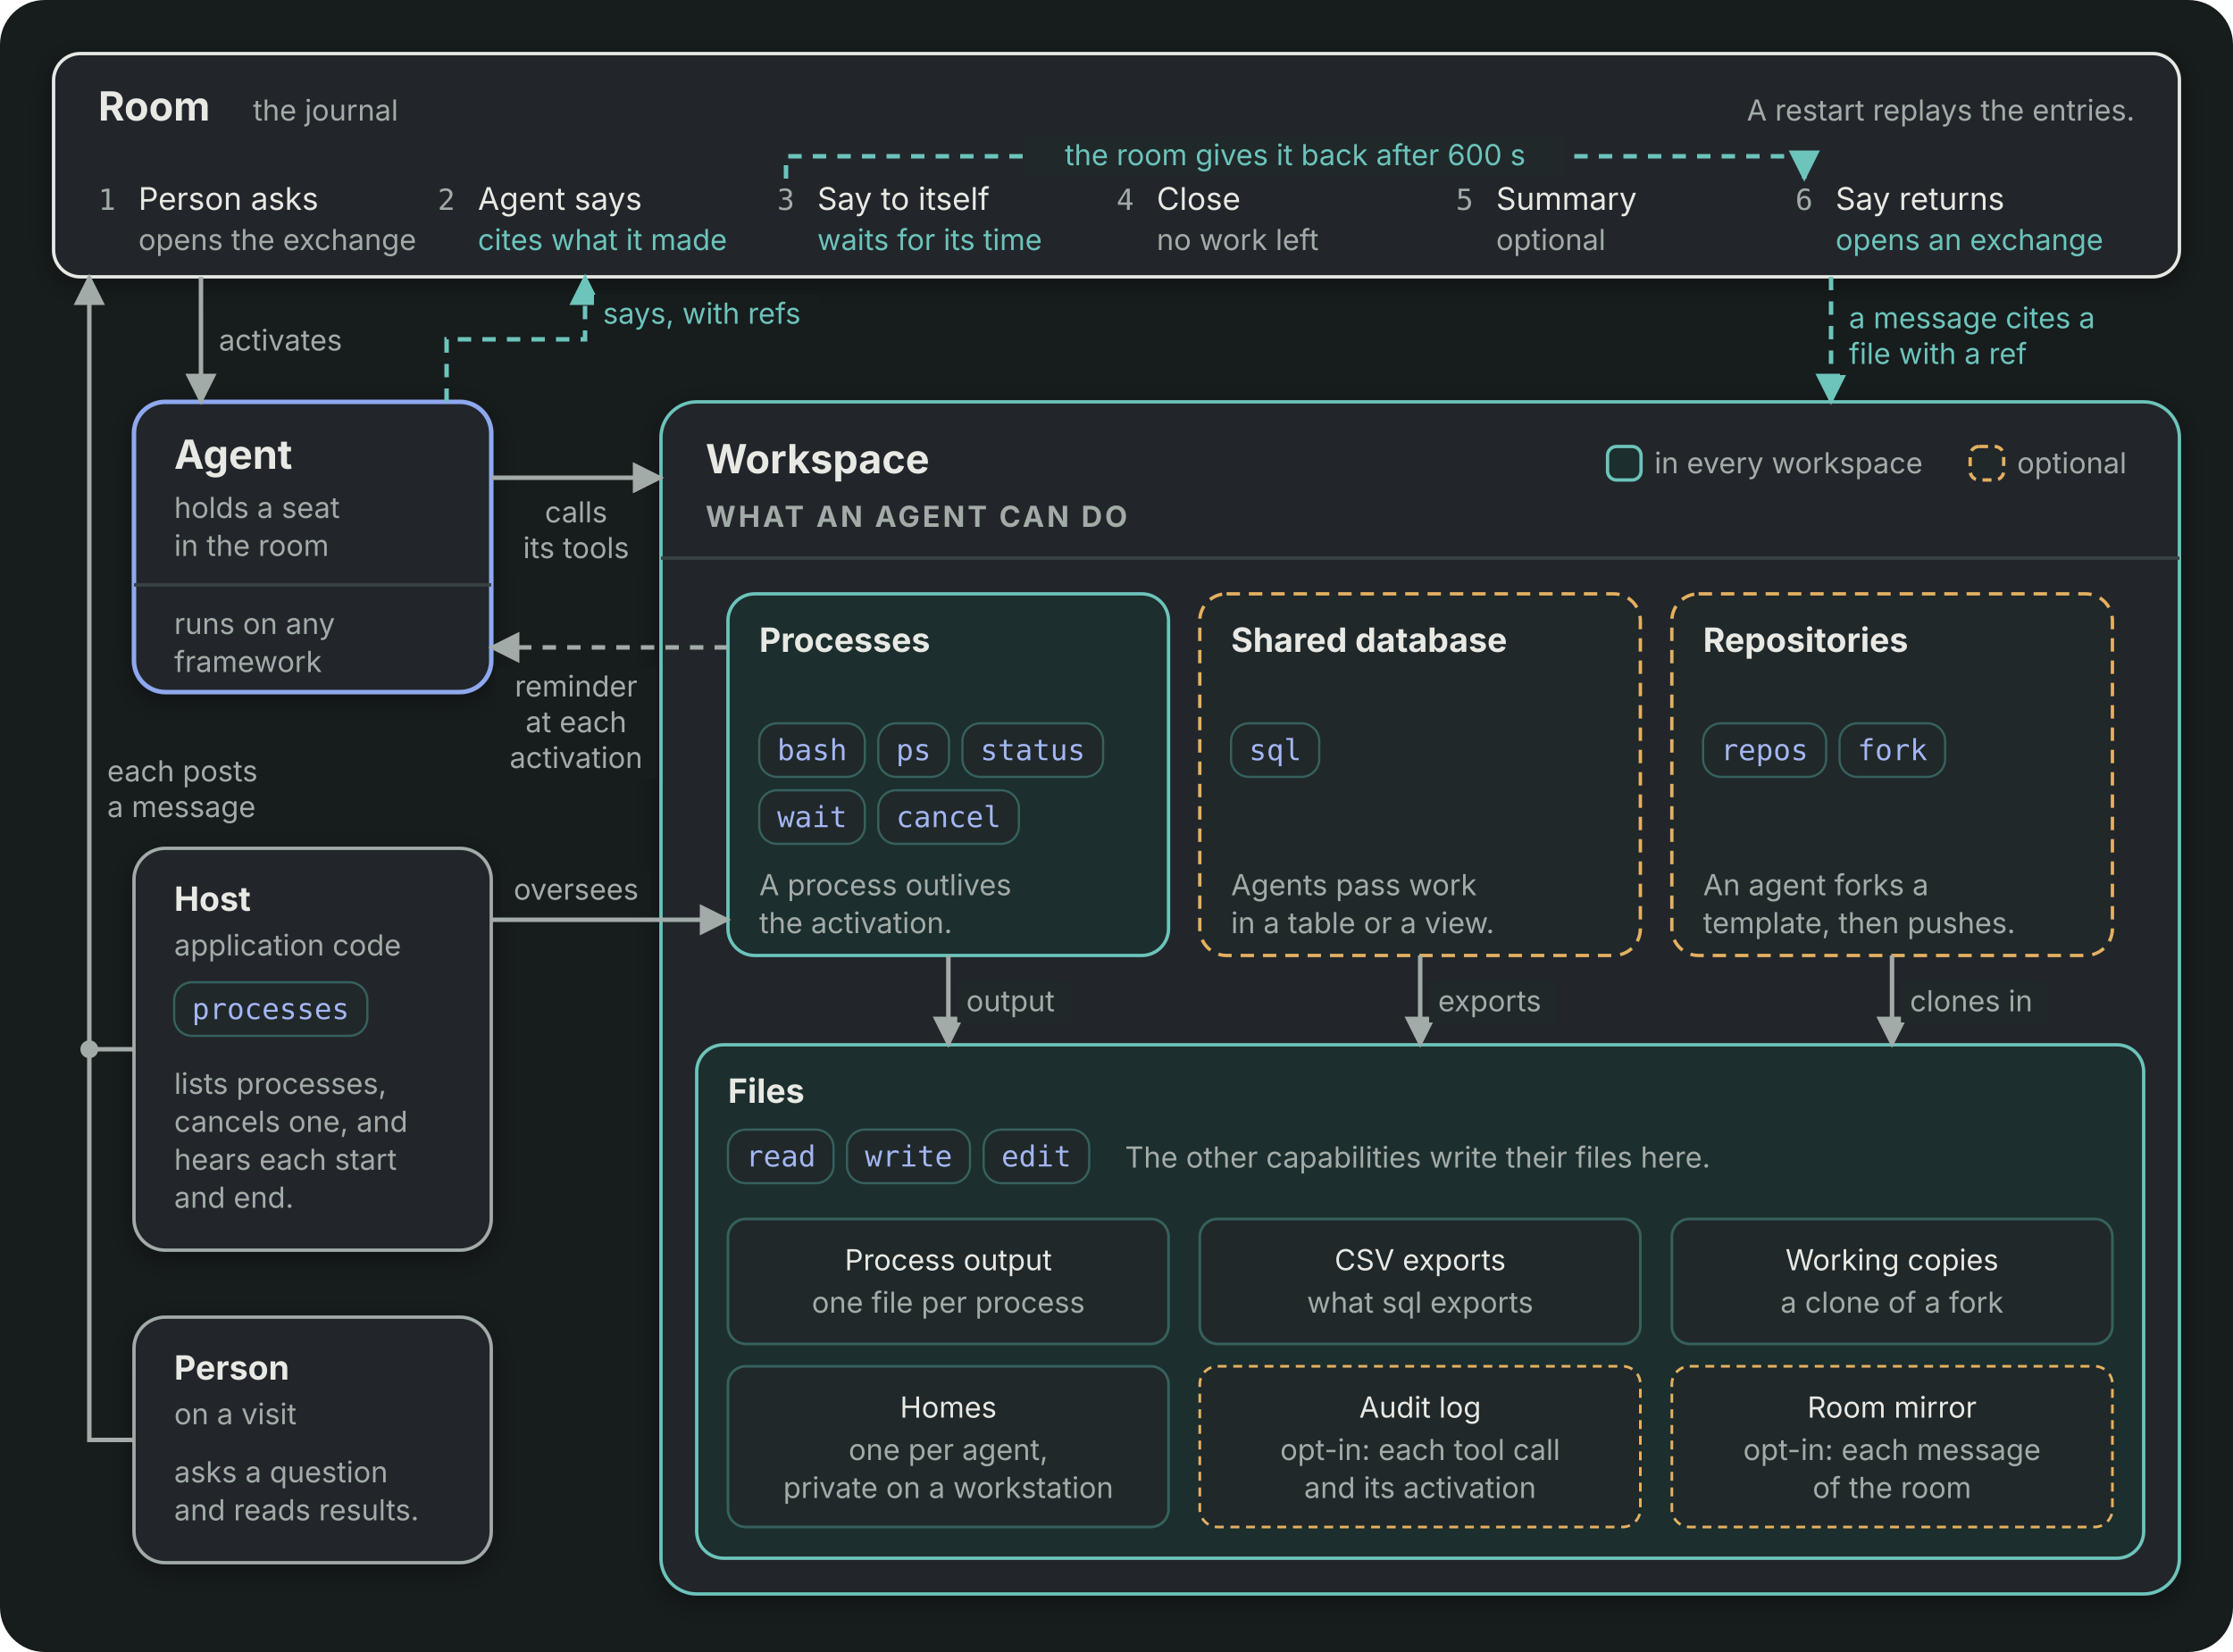
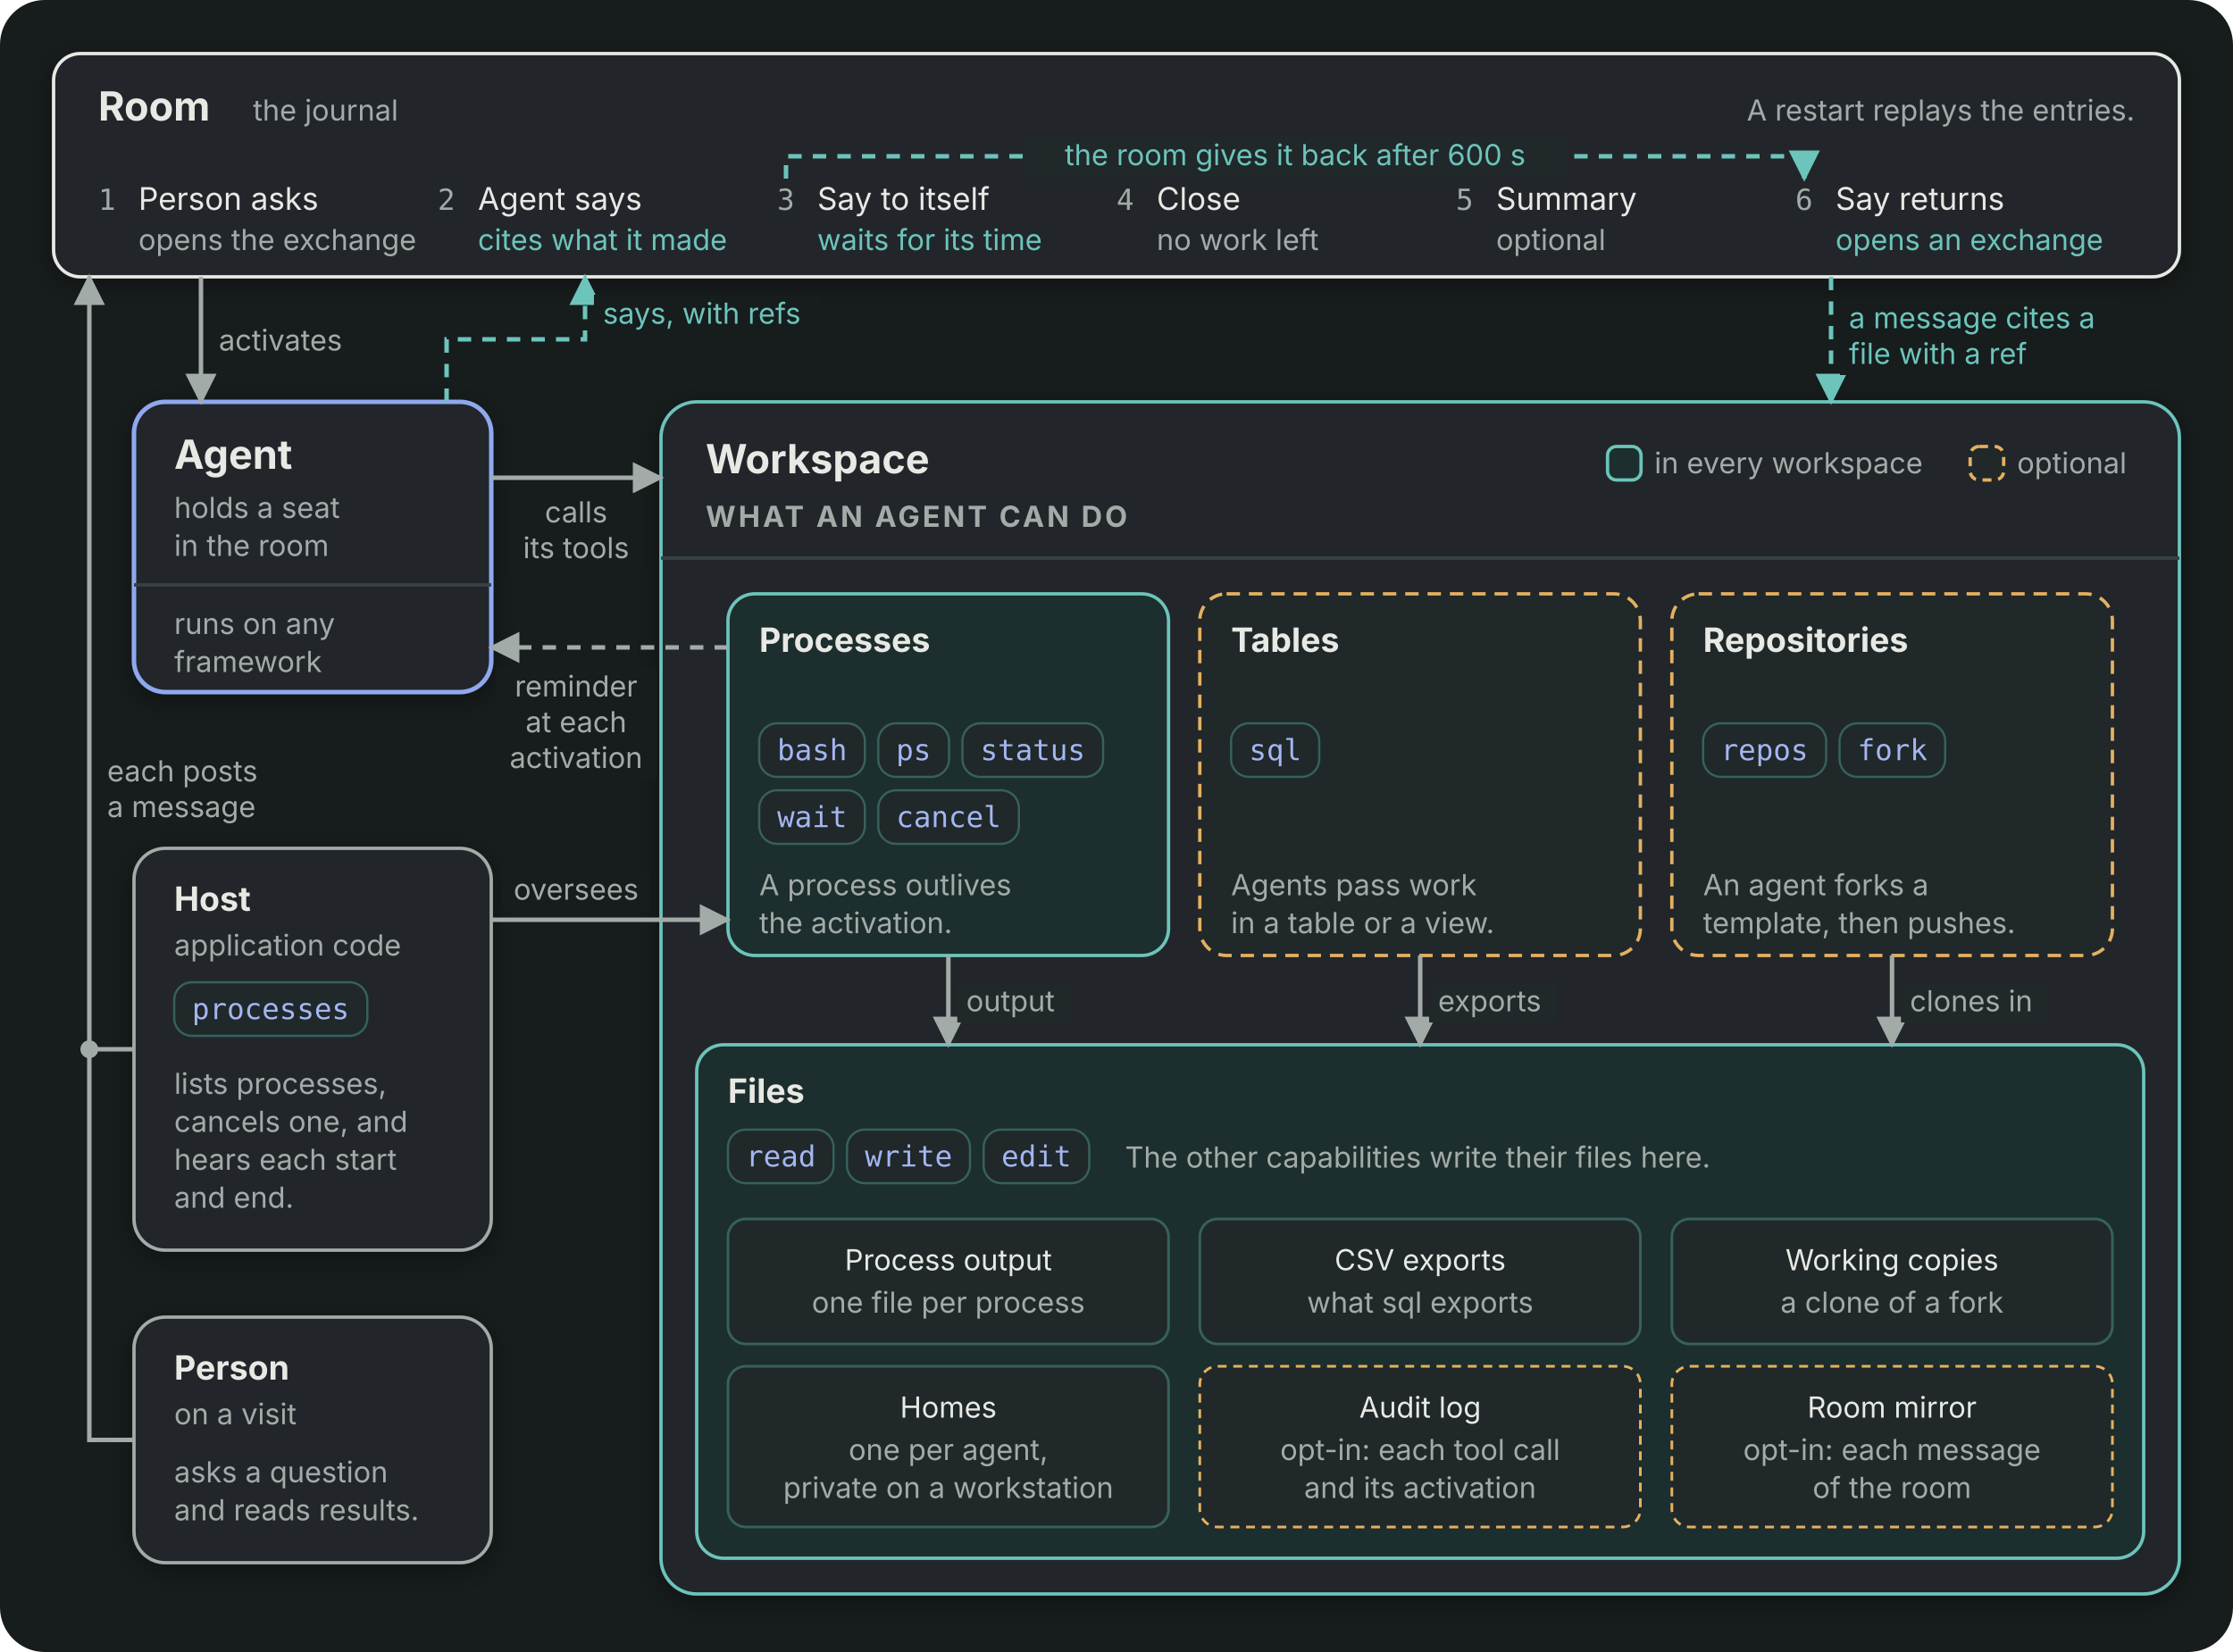
<svg xmlns="http://www.w3.org/2000/svg" width="1000" height="740" viewBox="0 0 1000 740" role="img" aria-labelledby="title desc">
  <defs>
    <marker id="arrow" viewBox="0 0 10 10" refX="9" refY="5" markerWidth="7" markerHeight="7" orient="auto-start-reverse">
      <path d="M0 0 10 5 0 10Z" fill="#a3aba8" />
    </marker>
    <marker id="arrow-teal" viewBox="0 0 10 10" refX="9" refY="5" markerWidth="7" markerHeight="7" orient="auto-start-reverse">
      <path d="M0 0 10 5 0 10Z" fill="#6cc4bb" />
    </marker>
    <filter id="shadow" x="-10%" y="-10%" width="120%" height="130%">
      <feDropShadow dx="0" dy="3" stdDeviation="6" flood-color="#000000" flood-opacity="0.35" />
    </filter>
    <style>
      .sans { font-family: Inter, "IBM Plex Sans", system-ui, sans-serif; }
      .mono { font-family: "IBM Plex Mono", ui-monospace, monospace; }
      .ink { fill: #e8e9e4; }
      .dim { fill: #a3aba8; }
      .teal { fill: #6cc4bb; }
      .code { fill: #a4b6f2; }
      .t { font-size: 18px; font-weight: 700; }
      .n { font-size: 15px; font-weight: 700; }
      .b { font-size: 14px; }
      .s { font-size: 13px; }
      .x { font-size: 13px; }
      .c { font-size: 13px; }
      .lab { font-size: 13px; font-weight: 700; letter-spacing: 1.2px; }
      .flow { fill: none; stroke: #a3aba8; stroke-width: 2; }
      .flow-dash { fill: none; stroke: #a3aba8; stroke-width: 2; stroke-dasharray: 6 5; }
      .flow-teal { fill: none; stroke: #6cc4bb; stroke-width: 2; stroke-dasharray: 6 5; }
      .rule { stroke: #384143; stroke-width: 1.5; }
    </style>
  </defs>
  <rect width="1000" height="740" rx="20" fill="#171c1d" />
  <g filter="url(#shadow)">
    <rect x="24.0" y="24.0" width="952.0" height="100.0" rx="12" fill="#20282a" stroke="#e8e9e4" stroke-width="1.5" />
  </g>
  <text x="44.0" y="54.0" text-anchor="start" class="sans ink t">Room</text>
  <text x="113.3" y="54.0" text-anchor="start" class="sans dim x">the journal</text>
  <text x="956.0" y="54.0" text-anchor="end" class="sans dim x">A restart replays the entries.</text>
  <text x="44.0" y="94.0" text-anchor="start" class="mono dim c">1</text>
  <text x="62.0" y="94.0" text-anchor="start" class="sans ink b">Person asks</text>
  <text x="62.0" y="112.0" text-anchor="start" class="sans dim x">opens the exchange</text>
  <text x="196.0" y="94.0" text-anchor="start" class="mono dim c">2</text>
  <text x="214.0" y="94.0" text-anchor="start" class="sans ink b">Agent says</text>
  <text x="214.0" y="112.0" text-anchor="start" class="sans teal x">cites what it made</text>
  <text x="348.0" y="94.0" text-anchor="start" class="mono dim c">3</text>
  <text x="366.0" y="94.0" text-anchor="start" class="sans ink b">Say to itself</text>
  <text x="366.0" y="112.0" text-anchor="start" class="sans teal x">waits for its time</text>
  <text x="500.0" y="94.0" text-anchor="start" class="mono dim c">4</text>
  <text x="518.0" y="94.0" text-anchor="start" class="sans ink b">Close</text>
  <text x="518.0" y="112.0" text-anchor="start" class="sans dim x">no work left</text>
  <text x="652.0" y="94.0" text-anchor="start" class="mono dim c">5</text>
  <text x="670.0" y="94.0" text-anchor="start" class="sans ink b">Summary</text>
  <text x="670.0" y="112.0" text-anchor="start" class="sans dim x">optional</text>
  <text x="804.0" y="94.0" text-anchor="start" class="mono dim c">6</text>
  <text x="822.0" y="94.0" text-anchor="start" class="sans ink b">Say returns</text>
  <text x="822.0" y="112.0" text-anchor="start" class="sans teal x">opens an exchange</text>
  <path d="M352.0 80.0 L352.0 70.0 L808.0 70.0 L808.0 80.0" class="flow-teal" marker-end="url(#arrow-teal)" />
  <rect x="459.0" y="61.0" width="242.0" height="18" fill="#20282a" />
  <text x="580.0" y="74.0" text-anchor="middle" class="sans teal x">the room gives it back after 600 s</text>
  <g filter="url(#shadow)">
    <rect x="60.0" y="180.0" width="160.0" height="130.0" rx="14" fill="#20282a" stroke="#8fa8ef" stroke-width="2" />
  </g>
  <text x="78.0" y="210.0" text-anchor="start" class="sans ink t">Agent</text>
  <text x="78.0" y="232.0" text-anchor="start" class="sans dim x">holds a seat</text>
  <text x="78.0" y="249.0" text-anchor="start" class="sans dim x">in the room</text>
  <line x1="60.0" y1="262.0" x2="220.0" y2="262.0" class="rule" />
  <text x="78.0" y="284.0" text-anchor="start" class="sans dim x">runs on any</text>
  <text x="78.0" y="301.0" text-anchor="start" class="sans dim x">framework</text>
  <g filter="url(#shadow)">
    <rect x="60.0" y="380.0" width="160.0" height="180.0" rx="14" fill="#20282a" stroke="#a3aba8" stroke-width="1.5" />
  </g>
  <text x="78.0" y="408.0" text-anchor="start" class="sans ink n">Host</text>
  <text x="78.0" y="428.0" text-anchor="start" class="sans dim x">application code</text>
  <rect x="78.0" y="440.0" width="86.5" height="24" rx="8" fill="#20282a" stroke="#36615d" />
  <text x="121.2" y="456.5" text-anchor="middle" class="mono code c">processes</text>
  <text x="78.0" y="490.0" text-anchor="start" class="sans dim x">lists processes,</text>
  <text x="78.0" y="507.0" text-anchor="start" class="sans dim x">cancels one, and</text>
  <text x="78.0" y="524.0" text-anchor="start" class="sans dim x">hears each start</text>
  <text x="78.0" y="541.0" text-anchor="start" class="sans dim x">and end.</text>
  <g filter="url(#shadow)">
    <rect x="60.0" y="590.0" width="160.0" height="110.0" rx="14" fill="#20282a" stroke="#a3aba8" stroke-width="1.5" />
  </g>
  <text x="78.0" y="618.0" text-anchor="start" class="sans ink n">Person</text>
  <text x="78.0" y="638.0" text-anchor="start" class="sans dim x">on a visit</text>
  <text x="78.0" y="664.0" text-anchor="start" class="sans dim x">asks a question</text>
  <text x="78.0" y="681.0" text-anchor="start" class="sans dim x">and reads results.</text>
  <g filter="url(#shadow)">
    <rect x="296.0" y="180.0" width="680.0" height="534.0" rx="16" fill="#20282a" stroke="#6cc4bb" stroke-width="1.5" />
  </g>
  <text x="316.0" y="212.0" text-anchor="start" class="sans ink t">Workspace</text>
  <text x="316.0" y="236.0" text-anchor="start" class="sans dim lab">WHAT AN AGENT CAN DO</text>
  <rect x="882.3" y="200" width="15" height="15" rx="4" fill="#20282a" stroke="#e4b060" stroke-width="1.5" stroke-dasharray="4 3" />
  <text x="903.3" y="212.0" text-anchor="start" class="sans dim x">optional</text>
  <rect x="719.9" y="200" width="15" height="15" rx="4" fill="#1c2e2d" stroke="#6cc4bb" stroke-width="1.5" />
  <text x="740.9" y="212.0" text-anchor="start" class="sans dim x">in every workspace</text>
  <line x1="296.0" y1="250.0" x2="976.0" y2="250.0" class="rule" />
  <rect x="326.0" y="266.0" width="197.3" height="162.0" rx="12" fill="#1c2e2d" stroke="#6cc4bb" stroke-width="1.5" />
  <text x="340.0" y="292.0" text-anchor="start" class="sans ink n">Processes</text>
  <rect x="340.0" y="324.0" width="47.3" height="24" rx="8" fill="#20282a" stroke="#36615d" />
  <text x="363.7" y="340.5" text-anchor="middle" class="mono code c">bash</text>
  <rect x="393.3" y="324.0" width="31.7" height="24" rx="8" fill="#20282a" stroke="#36615d" />
  <text x="409.1" y="340.5" text-anchor="middle" class="mono code c">ps</text>
  <rect x="431.0" y="324.0" width="63.0" height="24" rx="8" fill="#20282a" stroke="#36615d" />
  <text x="462.5" y="340.5" text-anchor="middle" class="mono code c">status</text>
  <rect x="340.0" y="354.0" width="47.3" height="24" rx="8" fill="#20282a" stroke="#36615d" />
  <text x="363.7" y="370.5" text-anchor="middle" class="mono code c">wait</text>
  <rect x="393.3" y="354.0" width="63.0" height="24" rx="8" fill="#20282a" stroke="#36615d" />
  <text x="424.8" y="370.5" text-anchor="middle" class="mono code c">cancel</text>
  <text x="340.0" y="401.0" text-anchor="start" class="sans dim x">A process outlives</text>
  <text x="340.0" y="418.0" text-anchor="start" class="sans dim x">the activation.</text>
  <rect x="537.3" y="266.0" width="197.3" height="162.0" rx="12" fill="#20282a" stroke="#e4b060" stroke-width="1.5" stroke-dasharray="6 4" />
-   <text x="551.3" y="292.0" text-anchor="start" class="sans ink n">Shared database</text>
+   <text x="551.3" y="292.0" text-anchor="start" class="sans ink n">Tables</text>
  <rect x="551.3" y="324.0" width="39.5" height="24" rx="8" fill="#20282a" stroke="#36615d" />
  <text x="571.1" y="340.5" text-anchor="middle" class="mono code c">sql</text>
  <text x="551.3" y="401.0" text-anchor="start" class="sans dim x">Agents pass work</text>
  <text x="551.3" y="418.0" text-anchor="start" class="sans dim x">in a table or a view.</text>
  <rect x="748.7" y="266.0" width="197.3" height="162.0" rx="12" fill="#20282a" stroke="#e4b060" stroke-width="1.5" stroke-dasharray="6 4" />
  <text x="762.7" y="292.0" text-anchor="start" class="sans ink n">Repositories</text>
  <rect x="762.7" y="324.0" width="55.1" height="24" rx="8" fill="#20282a" stroke="#36615d" />
  <text x="790.2" y="340.5" text-anchor="middle" class="mono code c">repos</text>
  <rect x="823.8" y="324.0" width="47.3" height="24" rx="8" fill="#20282a" stroke="#36615d" />
  <text x="847.5" y="340.5" text-anchor="middle" class="mono code c">fork</text>
  <text x="762.7" y="401.0" text-anchor="start" class="sans dim x">An agent forks a</text>
  <text x="762.7" y="418.0" text-anchor="start" class="sans dim x">template, then pushes.</text>
  <rect x="312.0" y="468.0" width="648.0" height="230.0" rx="12" fill="#1c2e2d" stroke="#6cc4bb" stroke-width="1.5" />
  <text x="326.0" y="494.0" text-anchor="start" class="sans ink n">Files</text>
  <rect x="326.0" y="506.0" width="47.3" height="24" rx="8" fill="#20282a" stroke="#36615d" />
  <text x="349.7" y="522.5" text-anchor="middle" class="mono code c">read</text>
  <rect x="379.3" y="506.0" width="55.1" height="24" rx="8" fill="#20282a" stroke="#36615d" />
  <text x="406.9" y="522.5" text-anchor="middle" class="mono code c">write</text>
  <rect x="440.5" y="506.0" width="47.3" height="24" rx="8" fill="#20282a" stroke="#36615d" />
  <text x="464.1" y="522.5" text-anchor="middle" class="mono code c">edit</text>
  <text x="503.8" y="523.0" text-anchor="start" class="sans dim x">The other capabilities write their files here.</text>
  <rect x="326.0" y="546.0" width="197.3" height="56.0" rx="8" fill="#20282a" stroke="#36615d" stroke-width="1.2" />
  <text x="424.7" y="569.0" text-anchor="middle" class="sans ink s">Process output</text>
  <text x="424.7" y="588.0" text-anchor="middle" class="sans dim x">one file per process</text>
  <rect x="537.3" y="546.0" width="197.3" height="56.0" rx="8" fill="#20282a" stroke="#36615d" stroke-width="1.2" />
  <text x="636.0" y="569.0" text-anchor="middle" class="sans ink s">CSV exports</text>
  <text x="636.0" y="588.0" text-anchor="middle" class="sans dim x">what sql exports</text>
  <rect x="748.7" y="546.0" width="197.3" height="56.0" rx="8" fill="#20282a" stroke="#36615d" stroke-width="1.2" />
  <text x="847.3" y="569.0" text-anchor="middle" class="sans ink s">Working copies</text>
  <text x="847.3" y="588.0" text-anchor="middle" class="sans dim x">a clone of a fork</text>
  <rect x="326.0" y="612.0" width="197.3" height="72.0" rx="8" fill="#20282a" stroke="#36615d" stroke-width="1.2" />
  <text x="424.7" y="635.0" text-anchor="middle" class="sans ink s">Homes</text>
  <text x="424.7" y="654.0" text-anchor="middle" class="sans dim x">one per agent,</text>
  <text x="424.7" y="671.0" text-anchor="middle" class="sans dim x">private on a workstation</text>
  <rect x="537.3" y="612.0" width="197.3" height="72.0" rx="8" fill="#20282a" stroke="#e4b060" stroke-width="1.2" stroke-dasharray="4 3" />
  <text x="636.0" y="635.0" text-anchor="middle" class="sans ink s">Audit log</text>
  <text x="636.0" y="654.0" text-anchor="middle" class="sans dim x">opt-in: each tool call</text>
  <text x="636.0" y="671.0" text-anchor="middle" class="sans dim x">and its activation</text>
  <rect x="748.7" y="612.0" width="197.3" height="72.0" rx="8" fill="#20282a" stroke="#e4b060" stroke-width="1.2" stroke-dasharray="4 3" />
  <text x="847.3" y="635.0" text-anchor="middle" class="sans ink s">Room mirror</text>
  <text x="847.3" y="654.0" text-anchor="middle" class="sans dim x">opt-in: each message</text>
  <text x="847.3" y="671.0" text-anchor="middle" class="sans dim x">of the room</text>
  <path d="M90.0 124.0 L90.0 180.0" class="flow" marker-end="url(#arrow)" />
  <path d="M200.0 180.0 L200.0 152.0 L262.0 152.0 L262.0 124.0" class="flow-teal" marker-end="url(#arrow-teal)" />
  <path d="M220.0 214.0 L296.0 214.0" class="flow" marker-end="url(#arrow)" />
  <path d="M326.0 290.0 L220.0 290.0" class="flow-dash" marker-end="url(#arrow)" />
  <path d="M220.0 412.0 L326.0 412.0" class="flow" marker-end="url(#arrow)" />
  <path d="M60.0 645.0 L40.0 645.0 L40.0 124.0" class="flow" marker-end="url(#arrow)" />
  <path d="M60.0 470.0 L40.0 470.0" class="flow" />
  <circle cx="40.0" cy="470.0" r="4" fill="#a3aba8" />
  <path d="M424.7 428.0 L424.7 468.0" class="flow" marker-end="url(#arrow)" />
  <path d="M636.0 428.0 L636.0 468.0" class="flow" marker-end="url(#arrow)" />
  <path d="M847.3 428.0 L847.3 468.0" class="flow" marker-end="url(#arrow)" />
  <path d="M820.0 124.0 L820.0 180.0" class="flow-teal" marker-end="url(#arrow-teal)" />
  <rect x="94.0" y="144.0" width="67.3" height="18" fill="#171c1d" />
  <text x="98.0" y="157.0" text-anchor="start" class="sans dim x">activates</text>
  <rect x="266.0" y="132.0" width="101.5" height="18" fill="#171c1d" />
  <text x="270.0" y="145.0" text-anchor="start" class="sans teal x">says, with refs</text>
  <rect x="228.5" y="221.0" width="59.0" height="34" fill="#171c1d" />
  <text x="258.0" y="234.0" text-anchor="middle" class="sans dim x">calls</text>
  <text x="258.0" y="250.0" text-anchor="middle" class="sans dim x">its tools</text>
  <rect x="221.8" y="299.0" width="72.4" height="50" fill="#171c1d" />
  <text x="258.0" y="312.0" text-anchor="middle" class="sans dim x">reminder</text>
  <text x="258.0" y="328.0" text-anchor="middle" class="sans dim x">at each</text>
  <text x="258.0" y="344.0" text-anchor="middle" class="sans dim x">activation</text>
  <rect x="224.7" y="390.0" width="66.5" height="18" fill="#171c1d" />
  <text x="258.0" y="403.0" text-anchor="middle" class="sans dim x">oversees</text>
  <rect x="44.0" y="337.0" width="72.0" height="34" fill="#171c1d" />
  <text x="48.0" y="350.0" text-anchor="start" class="sans dim x">each posts</text>
  <text x="48.0" y="366.0" text-anchor="start" class="sans dim x">a message</text>
  <rect x="428.7" y="440.0" width="50.9" height="18" fill="#20282a" />
  <text x="432.7" y="453.0" text-anchor="start" class="sans dim x">output</text>
  <rect x="640.0" y="440.0" width="56.9" height="18" fill="#20282a" />
  <text x="644.0" y="453.0" text-anchor="start" class="sans dim x">exports</text>
  <rect x="851.3" y="440.0" width="65.7" height="18" fill="#20282a" />
  <text x="855.3" y="453.0" text-anchor="start" class="sans dim x">clones in</text>
  <rect x="824.0" y="134.0" width="125.3" height="34" fill="#171c1d" />
  <text x="828.0" y="147.0" text-anchor="start" class="sans teal x">a message cites a</text>
  <text x="828.0" y="163.0" text-anchor="start" class="sans teal x">file with a ref</text>
</svg>
